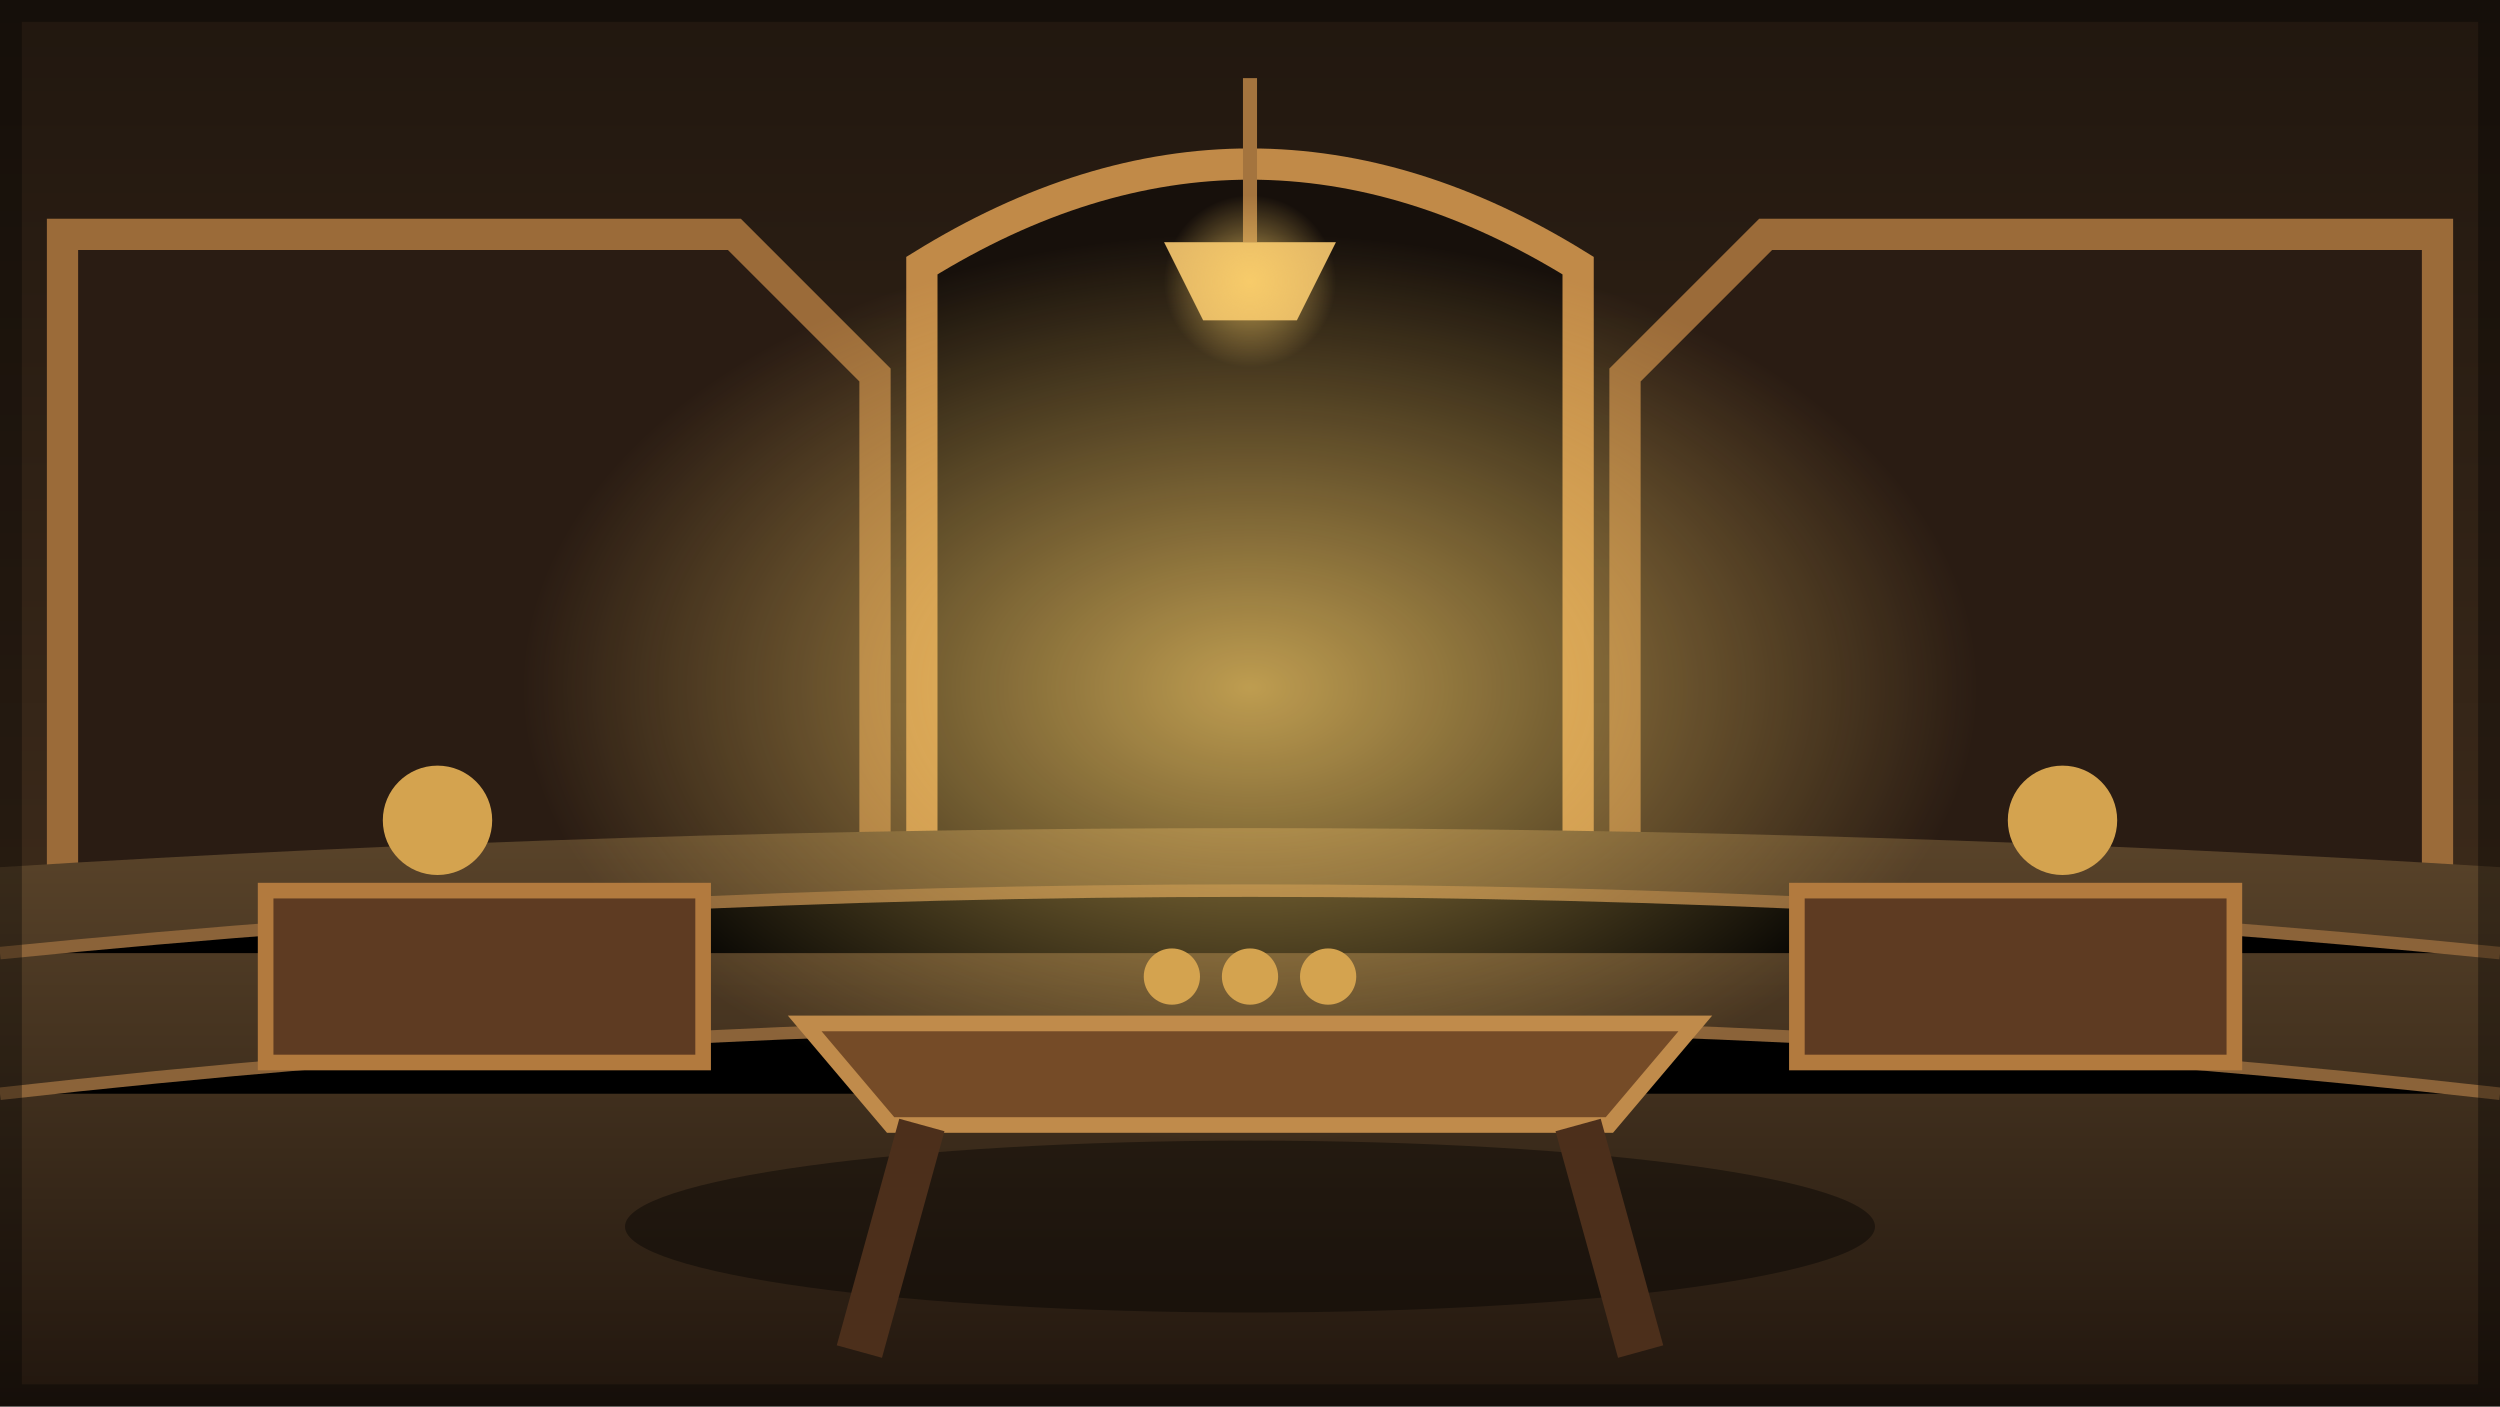
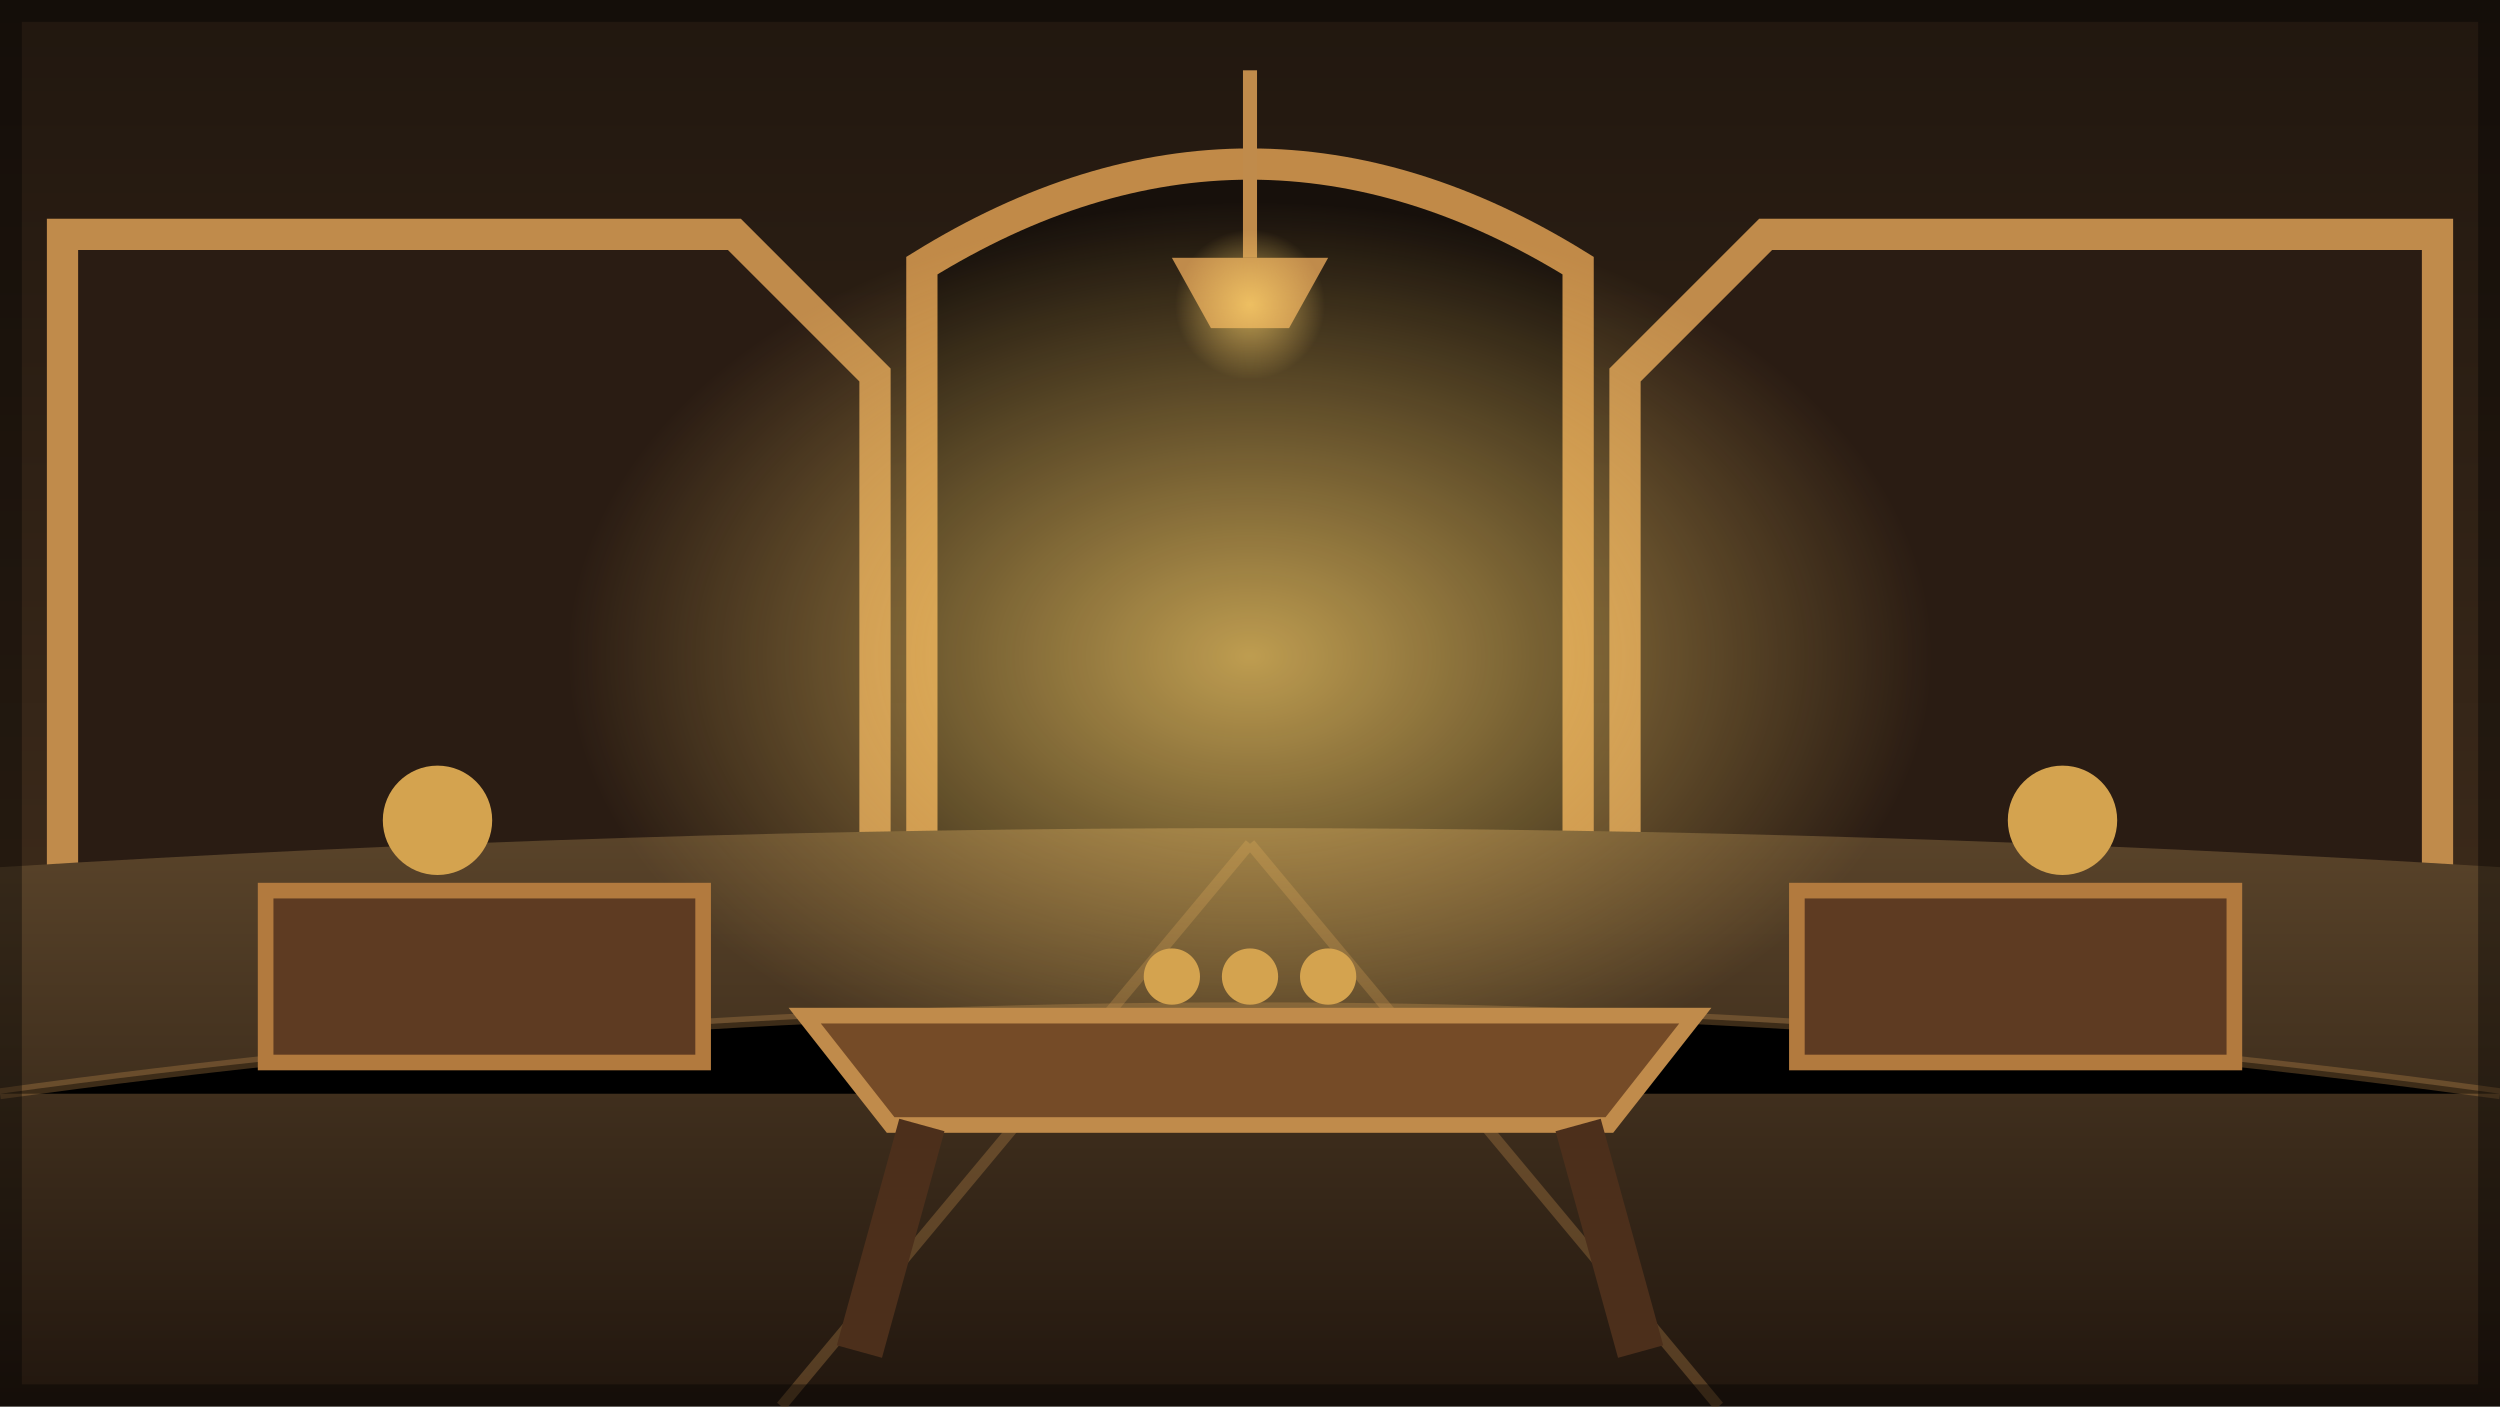
<svg xmlns="http://www.w3.org/2000/svg" width="1600" height="900" viewBox="0 0 1600 900">
  <defs>
-     <linearGradient id="wall" x1="0" y1="0" x2="0" y2="1">
+     <linearGradient id="w" x2="0" y2="1">
      <stop stop-color="#21170f" />
      <stop offset="1" stop-color="#4a3420" />
    </linearGradient>
-     <linearGradient id="floor" x1="0" y1="0" x2="0" y2="1">
+     <linearGradient id="f" x2="0" y2="1">
      <stop stop-color="#5a442a" />
      <stop offset="1" stop-color="#21160e" />
    </linearGradient>
-     <linearGradient id="metal" x1="0" y1="0" x2="1" y2="1">
-       <stop stop-color="#e1b66a" />
-       <stop offset=".55" stop-color="#93633a" />
-       <stop offset="1" stop-color="#3e2415" />
-     </linearGradient>
-     <radialGradient id="glow">
+     <radialGradient id="g">
      <stop stop-color="#ffd36b" stop-opacity=".72" />
      <stop offset="1" stop-color="#ffd36b" stop-opacity="0" />
    </radialGradient>
-     <filter id="shadow">
-       <feGaussianBlur stdDeviation="14" />
-     </filter>
  </defs>
-   <rect width="1600" height="900" fill="url(#wall)" />
-   <path d="M40 560V150H470L560 240V560" fill="#2a1c13" stroke="#9b6b39" stroke-width="20" />
-   <path d="M1040 560V240L1130 150H1560V560" fill="#2a1c13" stroke="#9b6b39" stroke-width="20" />
-   <path d="M590 560V170Q800 40 1010 170V560" fill="#17100b" stroke="#c18a48" stroke-width="20" />
-   <path d="M0 555 Q800 505 1600 555 V900 H0Z" fill="url(#floor)" />
-   <g stroke="#8b6339" stroke-width="8">
-     <path d="M0 610Q800 530 1600 610" />
-     <path d="M0 700Q800 610 1600 700" />
+   <rect width="1600" height="900" fill="url(#w)" />
+   <path d="M40 555V150H470L560 240V555" fill="#2a1c13" stroke="#c08b4b" stroke-width="20" />
+   <path d="M1040 555V240L1130 150H1560V555" fill="#2a1c13" stroke="#c08b4b" stroke-width="20" />
+   <path d="M590 555V170Q800 40 1010 170V555" fill="#17100b" stroke="#c18a48" stroke-width="20" />
+   <path d="M0 555Q800 505 1600 555V900H0Z" fill="url(#f)" />
+   <g stroke="#c08b4b" stroke-opacity=".32" stroke-width="7">
+     <path d="M800 540L500 900M800 540L1100 900" />
+     <path d="M0 700Q800 590 1600 700" />
  </g>
-   <ellipse cx="800" cy="440" rx="470" ry="290" fill="url(#glow)" />
-   <path d="M800 50V155" stroke="#a4743e" stroke-width="9" />
-   <path d="M745 155H855L830 205H770Z" fill="#e3b766" />
-   <circle cx="800" cy="180" r="55" fill="url(#glow)" />
-   <ellipse cx="800" cy="785" rx="400" ry="55" fill="#000" opacity=".4" />
-   <path d="M515 655H1085L1030 720H570Z" fill="#754b27" stroke="#c08b4b" stroke-width="10" />
+   <ellipse cx="800" cy="420" rx="440" ry="290" fill="url(#g)" />
+   <path d="M800 45V165" stroke="#c08b4b" stroke-width="9" />
+   <path d="M750 165H850L825 210H775Z" fill="#c08b4b" />
+   <circle cx="800" cy="195" r="48" fill="url(#g)" />
+   <path d="M515 650H1085L1030 720H570Z" fill="#754b27" stroke="#c08b4b" stroke-width="10" />
  <path d="M590 720L550 865M1010 720L1050 865" stroke="#4c2f1b" stroke-width="30" />
  <path d="M170 570H450V680H170ZM1150 570H1430V680H1150Z" fill="#5e3b22" stroke="#b27a3e" stroke-width="10" />
  <g fill="#d4a34f">
    <circle cx="280" cy="525" r="35" />
    <circle cx="1320" cy="525" r="35" />
    <circle cx="750" cy="625" r="18" />
    <circle cx="800" cy="625" r="18" />
    <circle cx="850" cy="625" r="18" />
  </g>
-   <rect x="0" y="0" width="1600" height="900" fill="none" stroke="#000" stroke-opacity=".35" stroke-width="28" />
+   <rect width="1600" height="900" fill="none" stroke="#000" stroke-opacity=".38" stroke-width="28" />
</svg>
